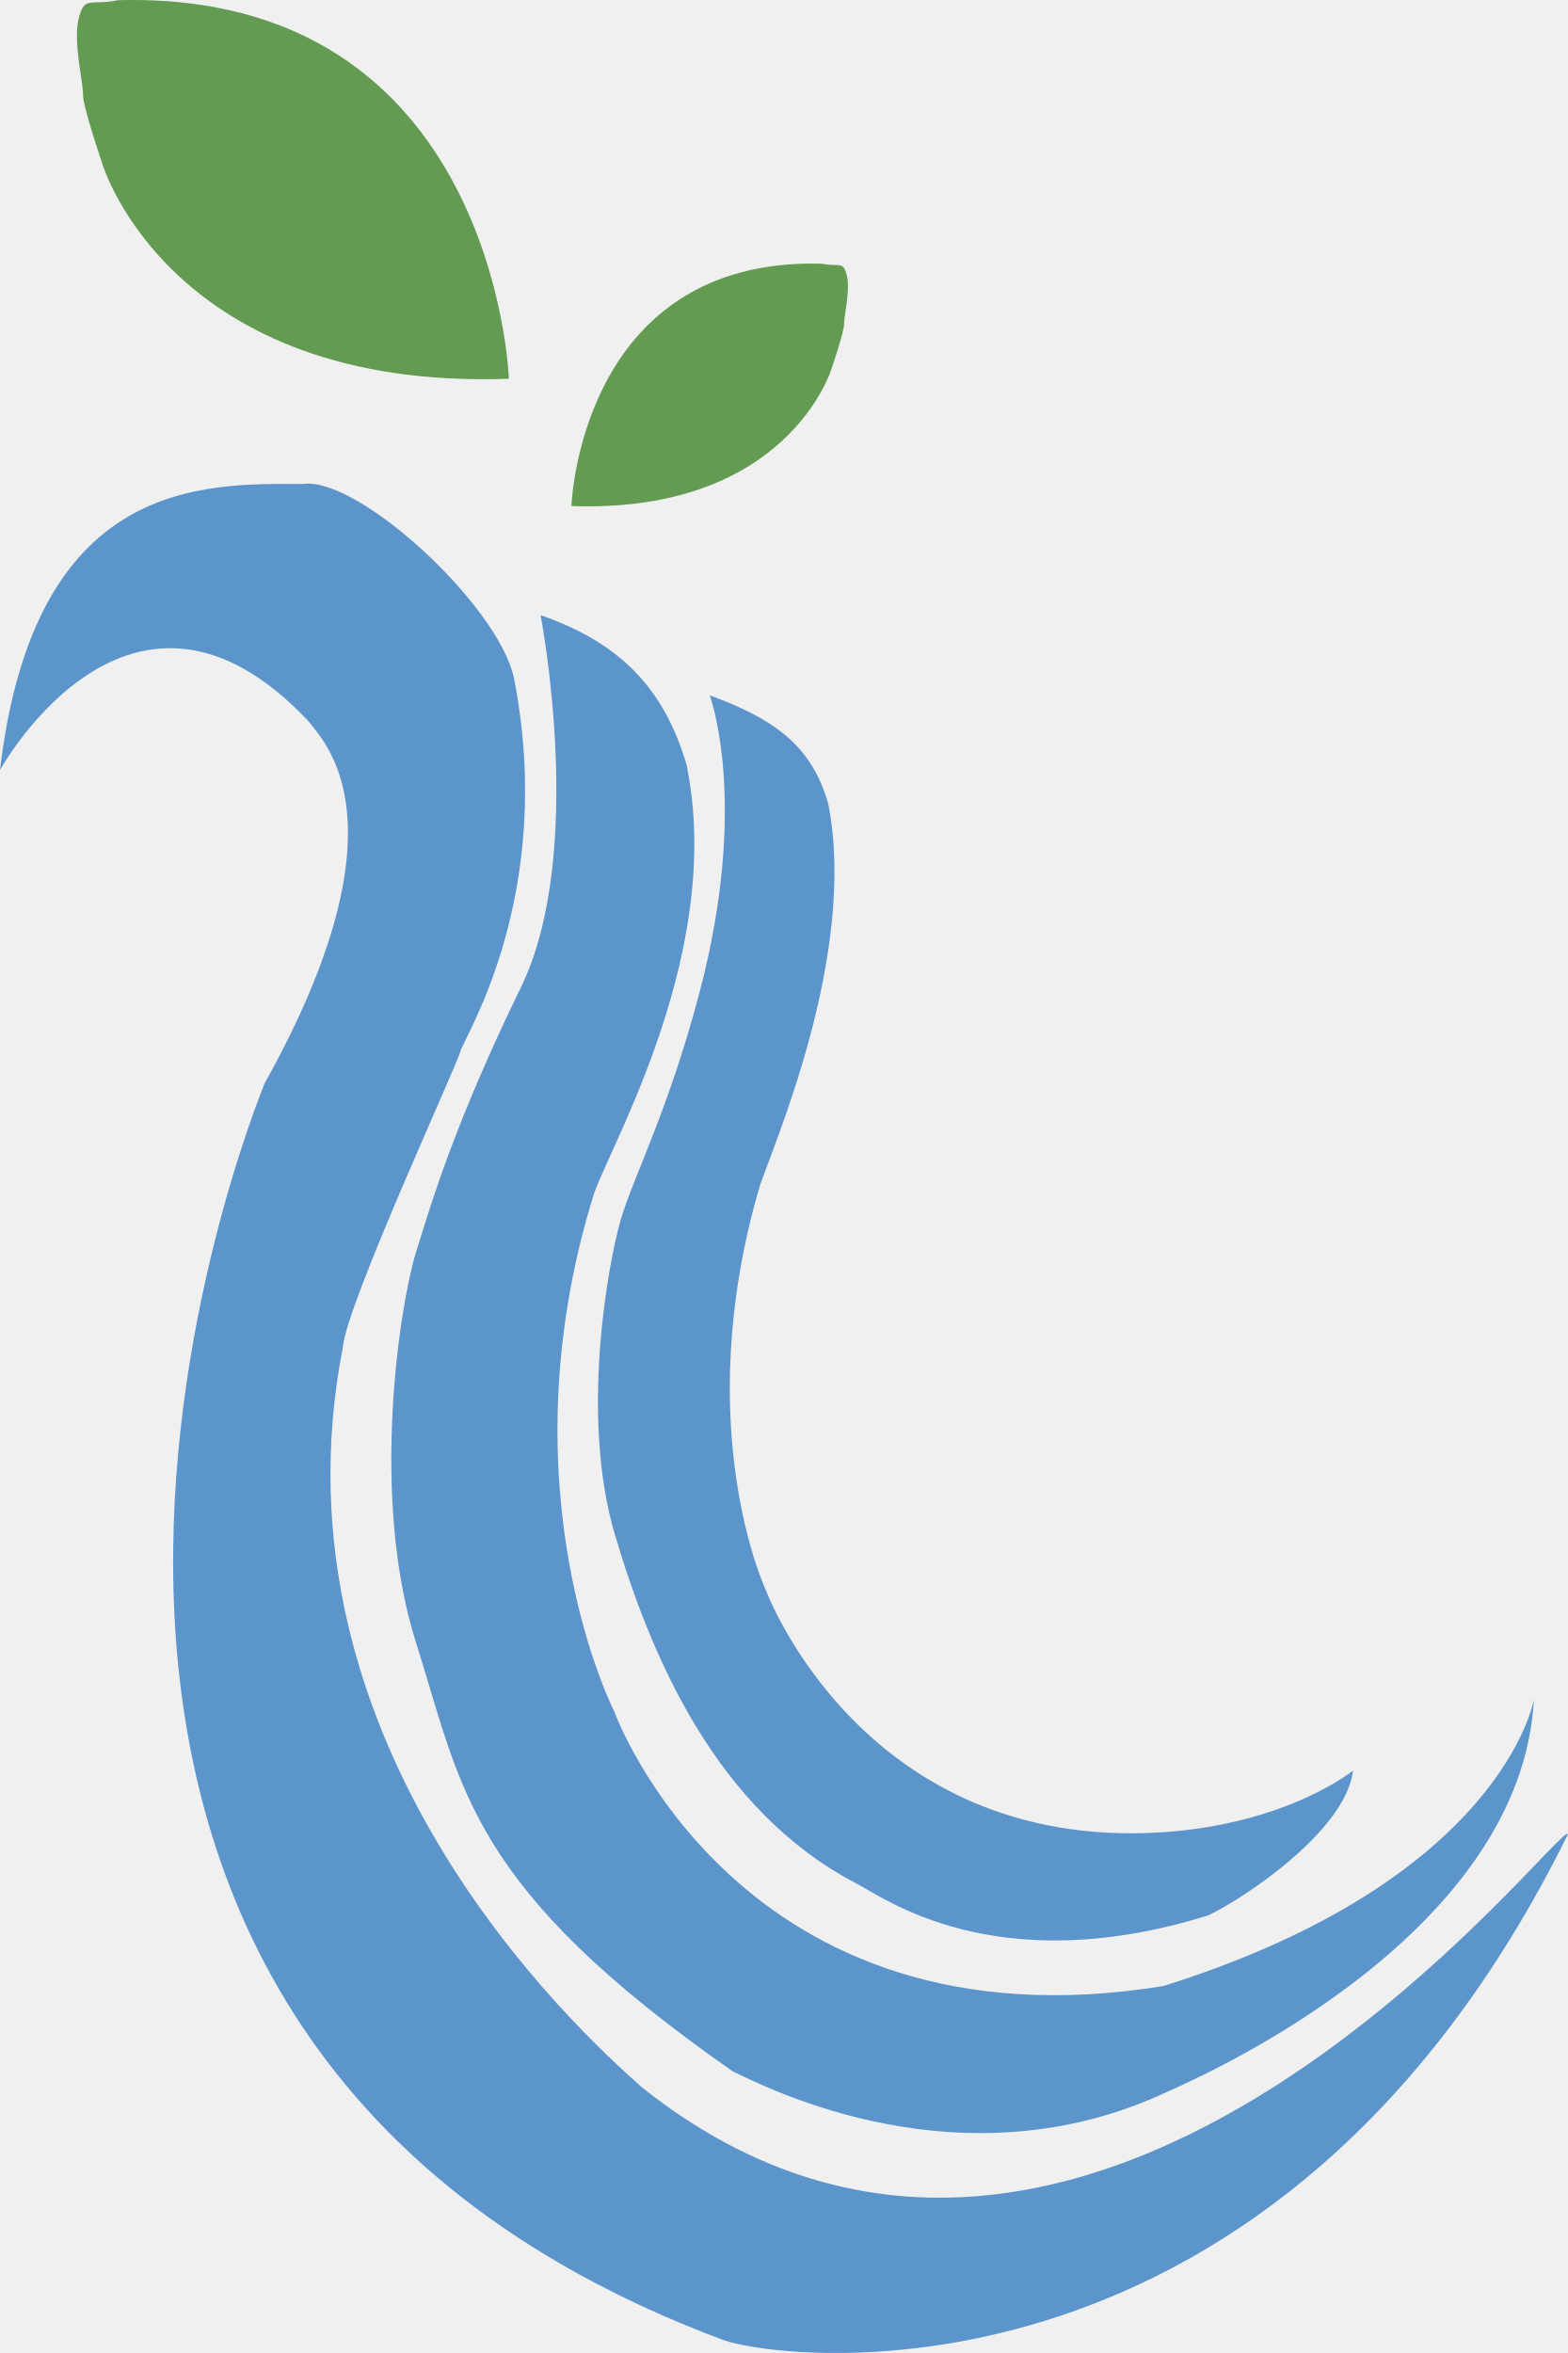
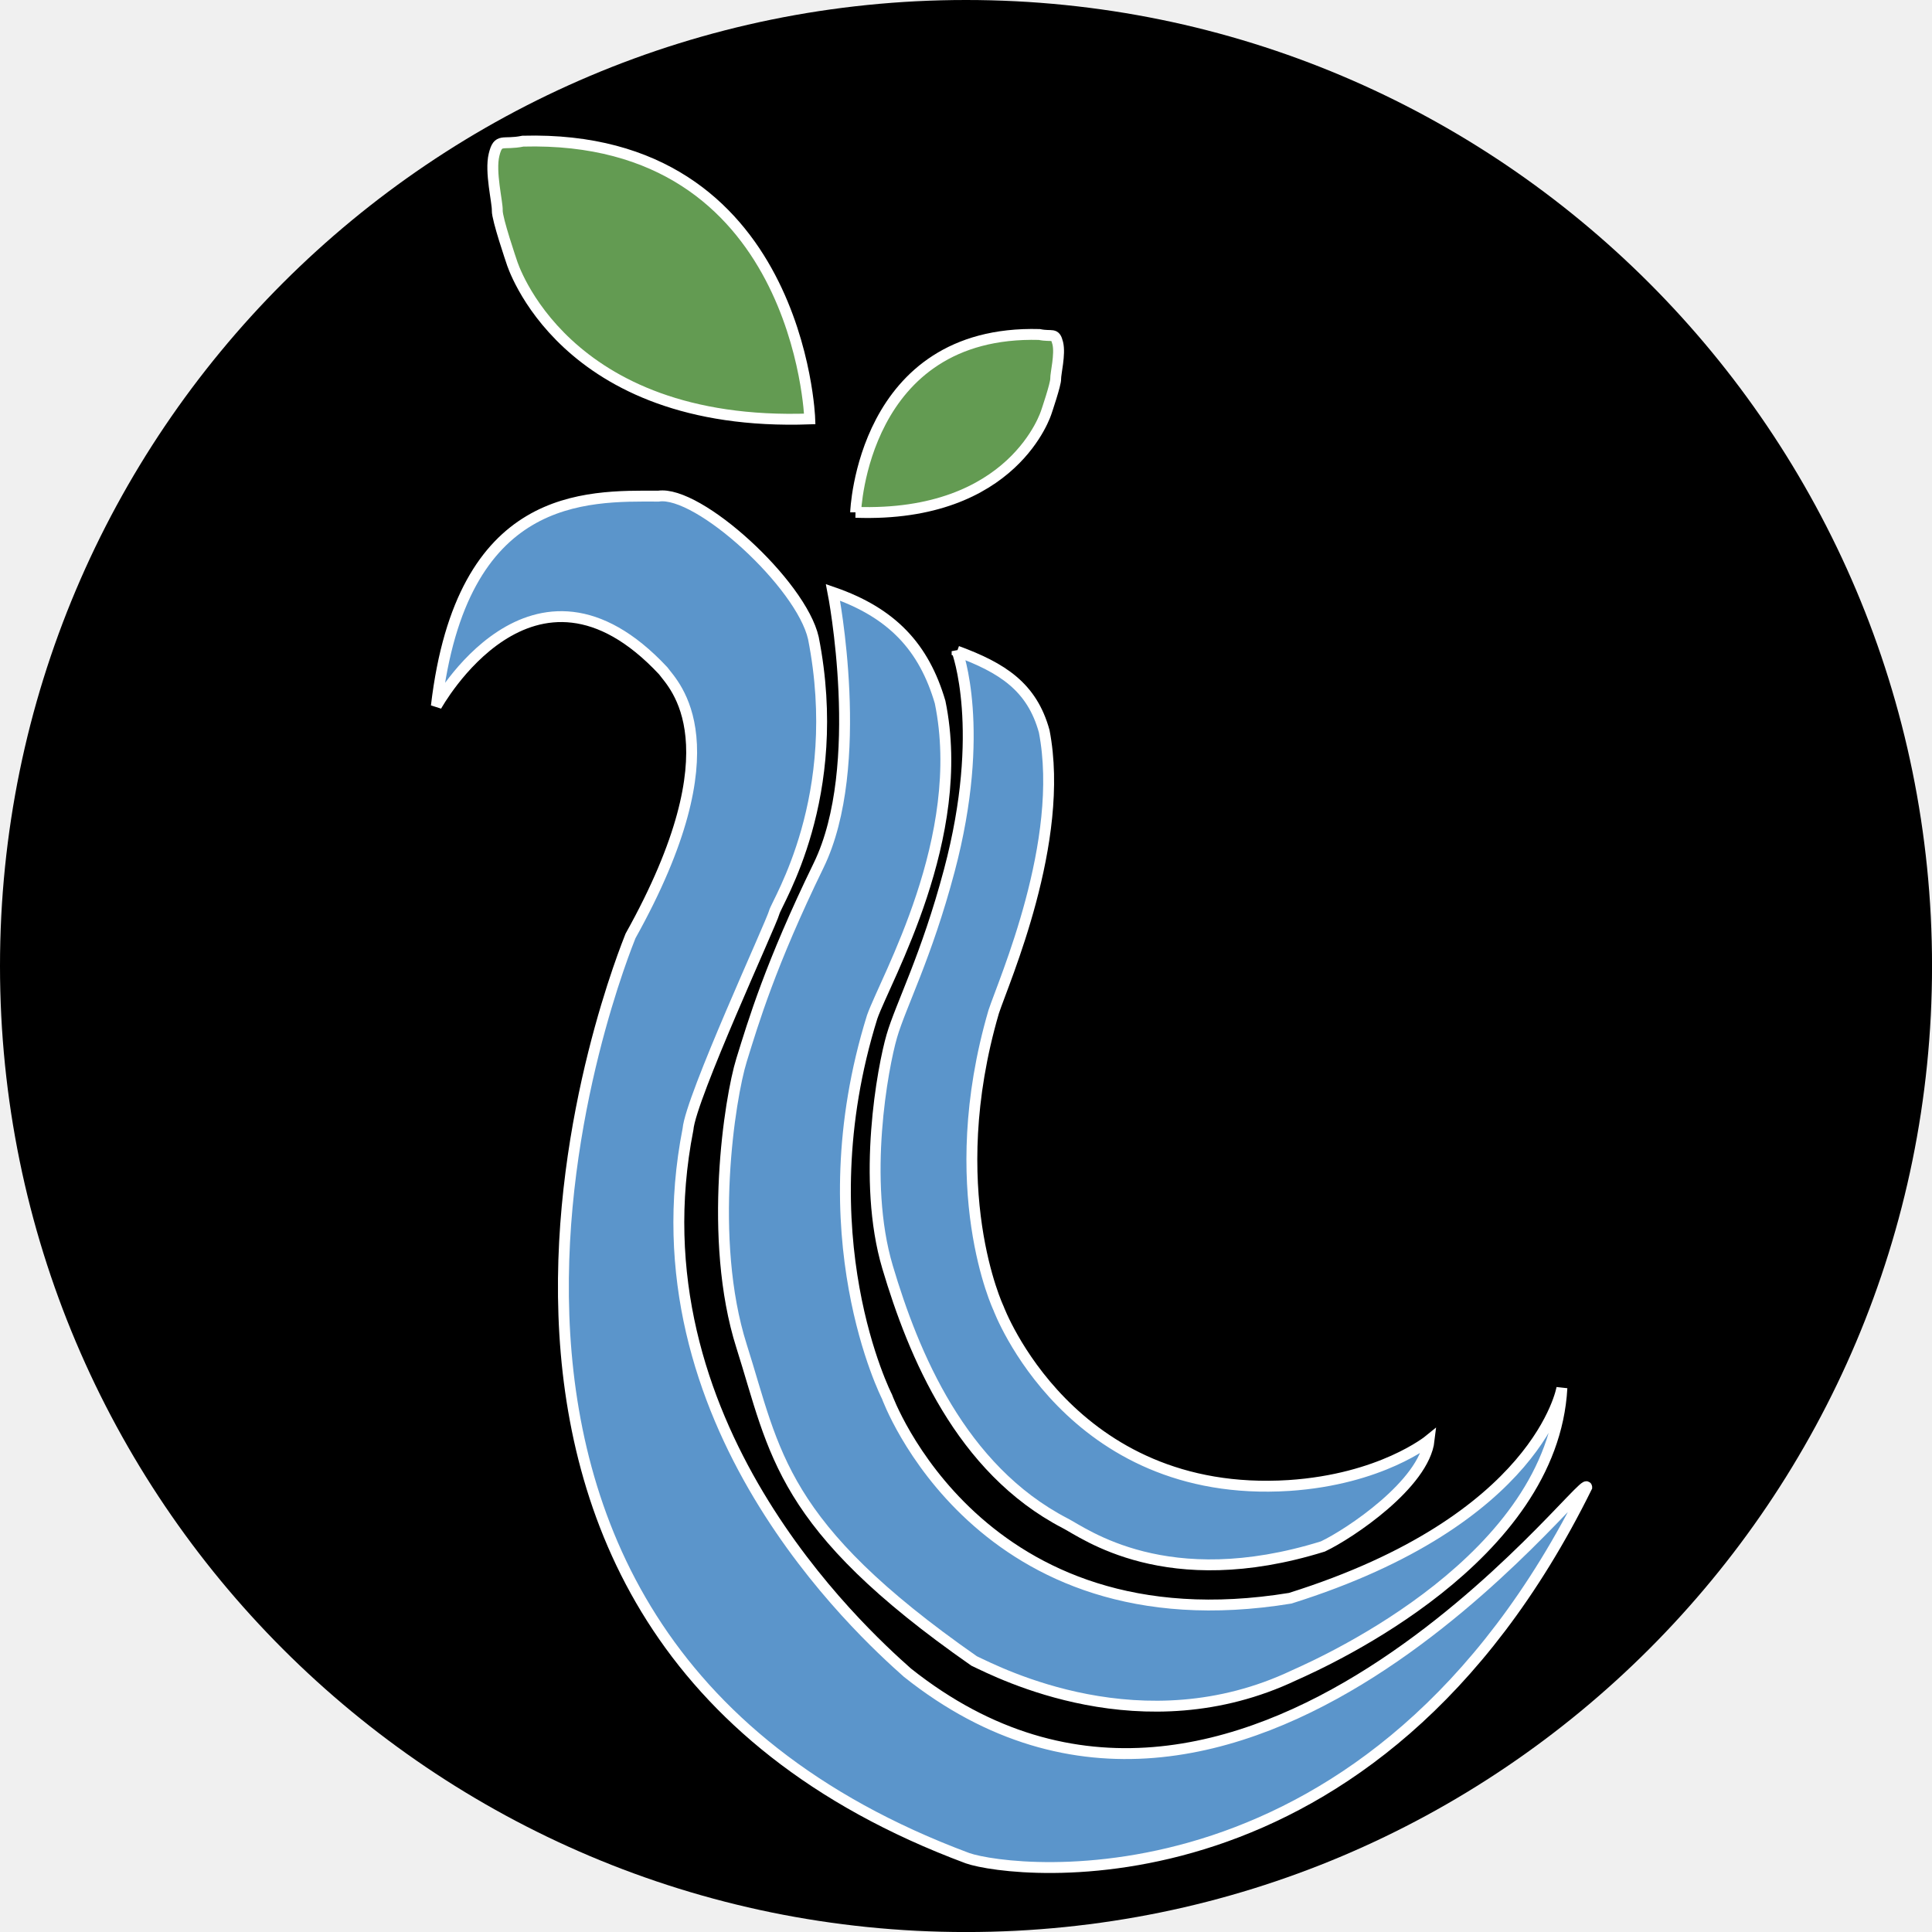
- <svg xmlns="http://www.w3.org/2000/svg" id="Capa_1" data-name="Capa 1" viewBox="0 0 317.03 475.81">
+ <svg xmlns="http://www.w3.org/2000/svg" id="Capa_1" data-name="Capa 1" viewBox="0 0 532.43 532.43">
  <defs>
    <style>
      .cls-1 {
        fill: #639b52;
      }

-       .cls-2 {
+       .cls-2, .cls-3 {
        fill: #5b95cb;
+       }
+ 
+       .cls-2, .cls-4 {
+         stroke: #fff;
+         stroke-width: 3px;
+       }
+ 
+       .cls-4 {
+         fill: none;
      }
    </style>
  </defs>
-   <path class="cls-1" d="m115.55,102.32s1.72-50.31,50.61-49c3.62.74,4.34-.65,5.09,2.39s-.62,8.39-.57,9.85-2.56,9.1-2.56,9.1c0,0-8.85,29.22-52.58,27.67Z" />
-   <path class="cls-1" d="m102.91,76.59S100.23-2.01,23.86.04c-5.65,1.16-6.78-1.01-7.95,3.73s.97,13.11.88,15.39,3.99,14.21,3.99,14.21c0,0,13.82,45.64,82.13,43.22Z" />
-   <path class="cls-2" d="m0,155.71s26.51-48.24,62.51-9.72c2.88,3.96,20.52,20.16-9,73.08-1.44,3.83-78.48,190.32,92.88,254.16,12.43,4.33,111.88,16.66,170.64-102.24,0-5.04-95.76,123.84-187.2,51.12-12.96-11.52-76.32-69.12-60.48-149.76.72-8.64,23.04-56.88,23.76-59.76s19.44-31.68,10.8-75.6c-3.36-14.88-31.68-40.8-42.72-39.12-20.16-.08-54.24-1.2-61.19,57.84Z" />
-   <path class="cls-2" d="m109.31,124.39s9.36,47.88-3.96,75.24-18,43.2-21.24,53.64-9.36,49.32,0,78.84,10.44,49.32,64.08,86.76c6.84,3.24,46.44,23.76,88.2,3.96,9.72-4.32,71.28-32.4,73.8-79.2,0,0-6.12,36.36-74.88,57.96-86.04,14.04-111.12-55.56-111.12-55.56,0,0-22.8-44.52-4.08-104.64,3.72-10.56,26.4-49.44,18.72-86.76-4.44-15.12-13.2-24.6-29.52-30.24Z" />
-   <path class="cls-2" d="m143.51,140.59s8.17,21.6-2.15,60.48c-6.27,23.64-13.37,37.11-15.84,45.6s-8.31,39.68-1.17,63.68c7.14,24,20.13,55.6,48.89,70.55,5.22,2.63,27.88,19.86,71.08,6.42,7.42-3.51,27.89-17.23,29.28-29.28,0,0-13.2,10.8-38.64,12.48-60.48,3.84-80.03-48.84-80.03-48.84,0,0-15.61-32.83-1.33-81.72,2.84-8.59,19.78-46.93,13.92-77.28-3.39-12.29-11.56-17.49-24.01-22.08Z" />
+   <circle cx="266.22" cy="266.22" r="266.22" />
+   <g>
+     <path class="cls-1" d="m235.8,141.18s1.72-50.31,50.61-49c3.62.74,4.34-.65,5.09,2.39s-.62,8.39-.57,9.85-2.56,9.1-2.56,9.1c0,0-8.85,29.22-52.58,27.67h.01Z" />
+     <path class="cls-4" d="m235.8,141.18s1.72-50.31,50.61-49c3.62.74,4.34-.65,5.09,2.39s-.62,8.39-.57,9.85-2.56,9.1-2.56,9.1c0,0-8.85,29.22-52.58,27.67h.01Z" />
+   </g>
+   <g>
+     <path class="cls-1" d="m223.16,115.45s-2.68-78.6-79.05-76.55c-5.65,1.16-6.78-1.01-7.95,3.73-1.17,4.74.97,13.11.88,15.39s3.99,14.21,3.99,14.21c0,0,13.82,45.64,82.13,43.22Z" />
+     <path class="cls-4" d="m223.16,115.45s-2.68-78.6-79.05-76.55c-5.65,1.16-6.78-1.01-7.95,3.73-1.17,4.74.97,13.11.88,15.39s3.99,14.21,3.99,14.21c0,0,13.82,45.64,82.13,43.22Z" />
+   </g>
+   <g>
+     <path class="cls-3" d="m120.25,194.57s26.51-48.24,62.51-9.72c2.88,3.96,20.52,20.16-9,73.08-1.44,3.83-78.48,190.32,92.88,254.16,12.43,4.33,111.88,16.66,170.64-102.24,0-5.04-95.76,123.84-187.2,51.12-12.96-11.52-76.32-69.12-60.48-149.76.72-8.64,23.04-56.88,23.76-59.76.72-2.88,19.44-31.68,10.8-75.6-3.36-14.88-31.68-40.8-42.72-39.12-20.16-.08-54.24-1.2-61.19,57.84h0Z" />
+     <path class="cls-4" d="m120.25,194.57s26.51-48.24,62.51-9.72c2.88,3.96,20.52,20.16-9,73.08-1.44,3.83-78.48,190.32,92.88,254.16,12.43,4.33,111.88,16.66,170.64-102.24,0-5.04-95.76,123.84-187.2,51.12-12.96-11.52-76.32-69.12-60.48-149.76.72-8.64,23.04-56.88,23.76-59.76.72-2.88,19.44-31.68,10.8-75.6-3.36-14.88-31.68-40.8-42.72-39.12-20.16-.08-54.24-1.2-61.19,57.84h0Z" />
+   </g>
+   <g>
+     <path class="cls-3" d="m229.56,163.25s9.36,47.88-3.96,75.24-18,43.2-21.24,53.64c-3.24,10.44-9.36,49.32,0,78.84s10.44,49.32,64.08,86.76c6.84,3.24,46.44,23.76,88.2,3.96,9.72-4.32,71.28-32.4,73.8-79.2,0,0-6.12,36.36-74.88,57.96-86.04,14.04-111.12-55.56-111.12-55.56,0,0-22.8-44.52-4.08-104.64,3.72-10.56,26.4-49.44,18.72-86.76-4.44-15.12-13.2-24.6-29.52-30.24h0Z" />
+     <path class="cls-4" d="m229.56,163.25s9.36,47.88-3.96,75.24-18,43.2-21.24,53.64c-3.24,10.44-9.36,49.32,0,78.84s10.44,49.32,64.08,86.76c6.84,3.24,46.44,23.76,88.2,3.96,9.72-4.32,71.28-32.4,73.8-79.2,0,0-6.12,36.36-74.88,57.96-86.04,14.04-111.12-55.56-111.12-55.56,0,0-22.8-44.52-4.08-104.64,3.72-10.56,26.4-49.44,18.72-86.76-4.44-15.12-13.2-24.6-29.52-30.24h0Z" />
+   </g>
+   <path class="cls-2" d="m263.76,179.45s8.17,21.6-2.15,60.48c-6.27,23.64-13.37,37.11-15.84,45.6s-8.31,39.68-1.17,63.68,20.13,55.6,48.89,70.55c5.22,2.63,27.88,19.86,71.08,6.42,7.42-3.51,27.89-17.23,29.28-29.28,0,0-13.2,10.8-38.64,12.48-60.48,3.84-80.03-48.84-80.03-48.84,0,0-15.61-32.83-1.33-81.72,2.84-8.59,19.78-46.93,13.92-77.28-3.39-12.29-11.56-17.49-24.01-22.08h0Z" />
</svg>
